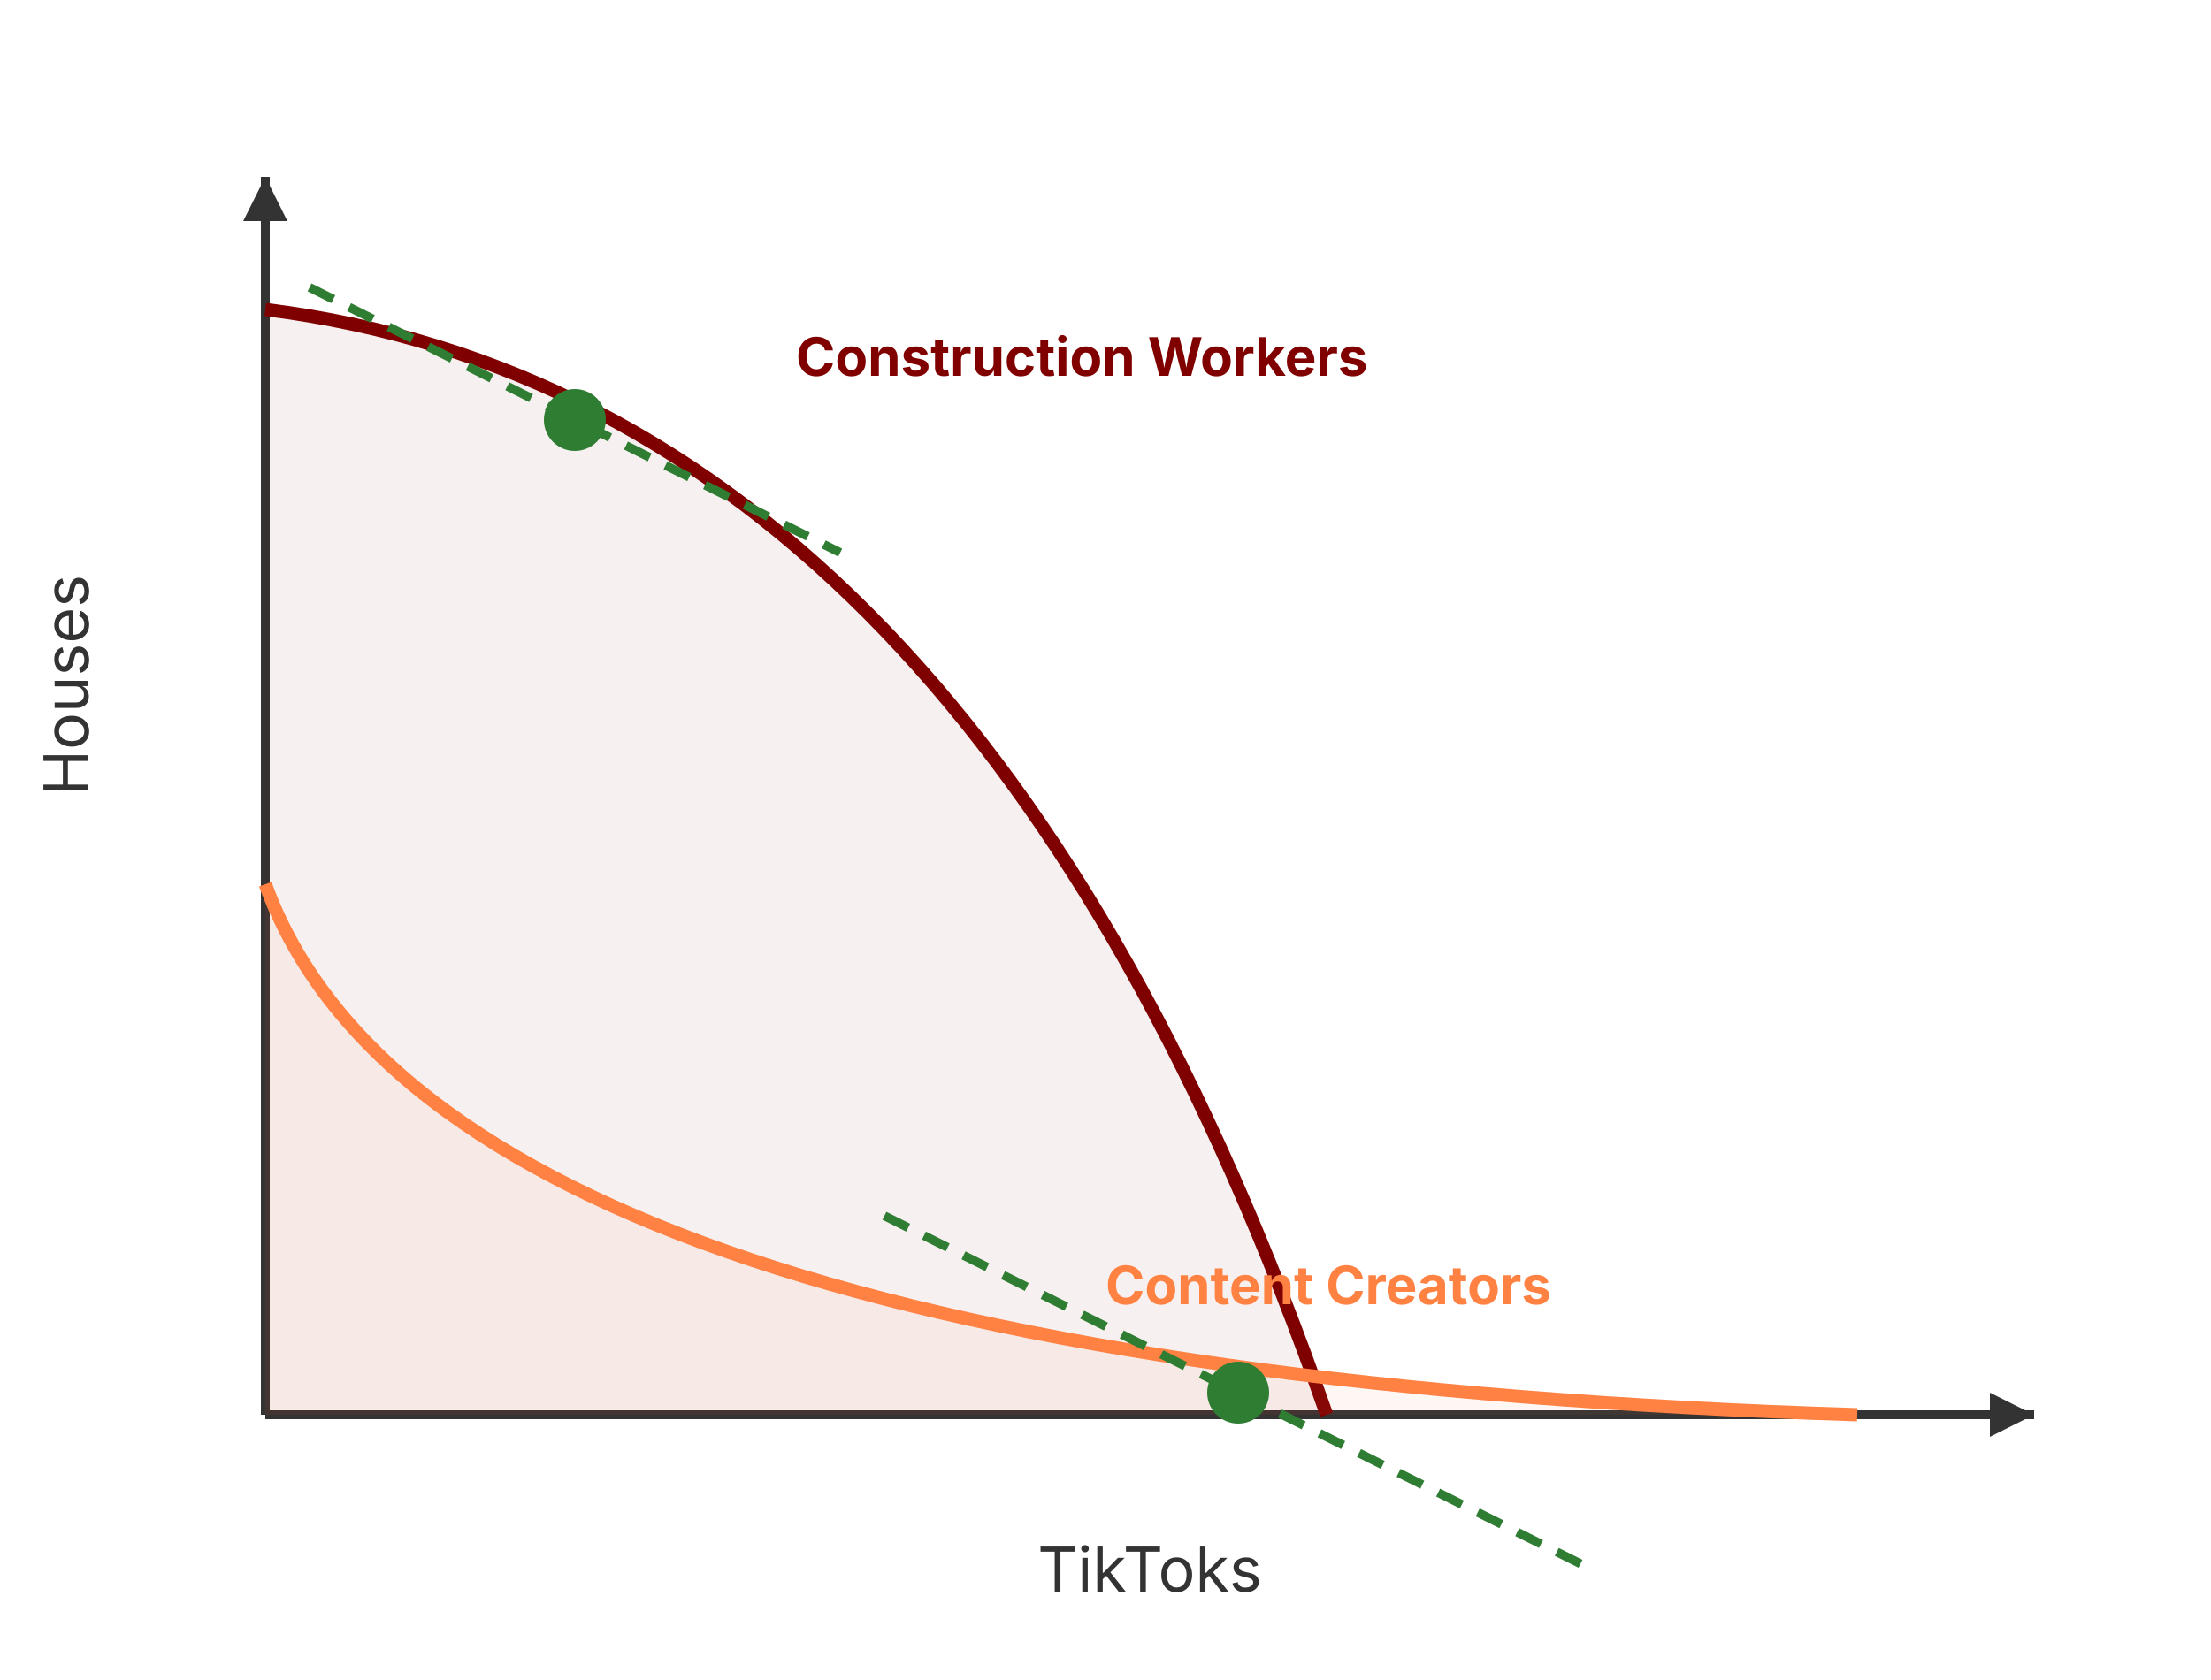
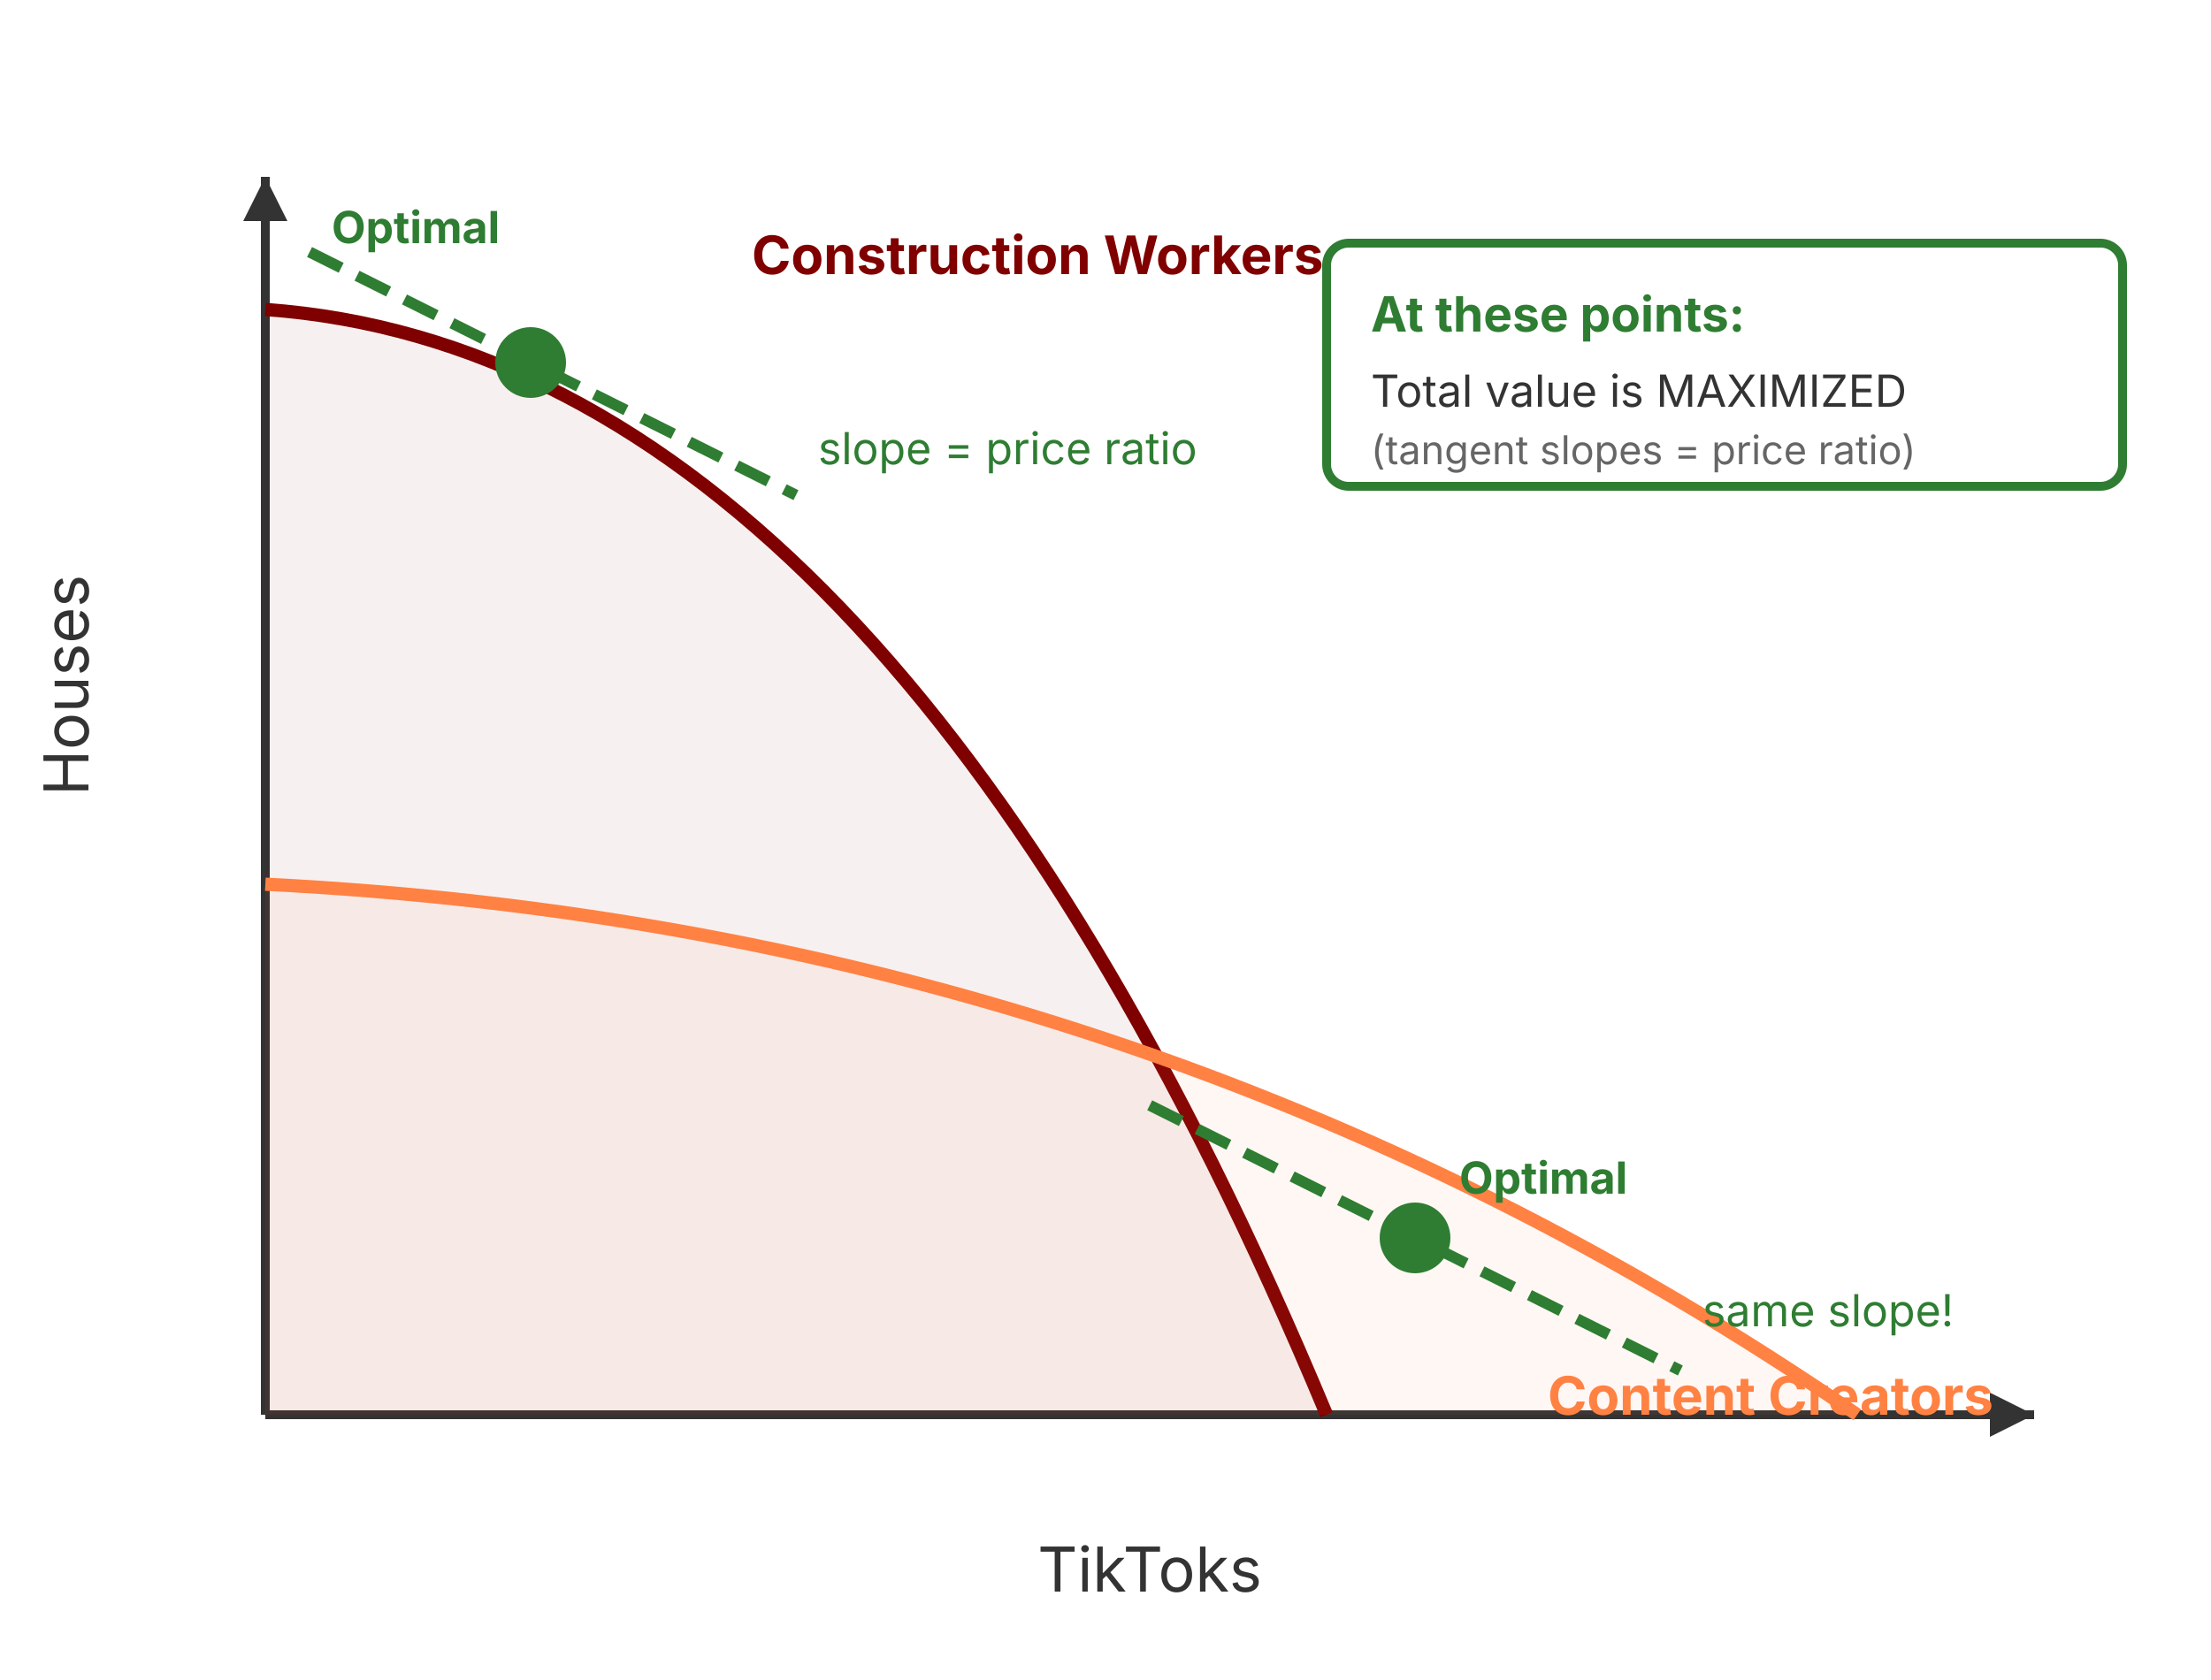
<svg xmlns="http://www.w3.org/2000/svg" viewBox="0 0 500 380">
  <rect width="500" height="380" fill="white" />
  <line x1="60" y1="40" x2="60" y2="320" stroke="#333" stroke-width="2" />
  <line x1="60" y1="320" x2="460" y2="320" stroke="#333" stroke-width="2" />
  <polygon points="60,40 55,50 65,50" fill="#333" />
  <polygon points="460,320 450,315 450,325" fill="#333" />
  <text x="20" y="180" font-family="Inter, sans-serif" font-size="14" fill="#333" transform="rotate(-90, 20, 180)">Houses</text>
  <text x="260" y="360" font-family="Inter, sans-serif" font-size="14" fill="#333" text-anchor="middle">TikToks</text>
-   <path d="M 60 70 Q 220 90 300 320" stroke="#800000" stroke-width="3" fill="none" />
-   <path d="M 60 70 Q 220 90 300 320 L 60 320 Z" fill="#800000" fill-opacity="0.06" />
-   <path d="M 60 200 Q 100 310 420 320" stroke="#ff8243" stroke-width="3" fill="none" />
-   <path d="M 60 200 Q 100 310 420 320 L 60 320 Z" fill="#ff8243" fill-opacity="0.06" />
-   <circle cx="130" cy="95" r="7" fill="#2E7D32" />
-   <circle cx="280" cy="315" r="7" fill="#2E7D32" />
-   <line x1="70" y1="65" x2="190" y2="125" stroke="#2E7D32" stroke-width="2" stroke-dasharray="6,4" />
-   <line x1="200" y1="275" x2="360" y2="355" stroke="#2E7D32" stroke-width="2" stroke-dasharray="6,4" />
-   <text x="180" y="85" font-family="Inter, sans-serif" font-size="12" fill="#800000" font-weight="bold">Construction Workers</text>
-   <text x="250" y="295" font-family="Inter, sans-serif" font-size="12" fill="#ff8243" font-weight="bold">Content Creators</text>
+   <path d="M 60 70 Q 200 80 300 320" stroke="#800000" stroke-width="3" fill="none" />
+   <path d="M 60 70 Q 200 80 300 320 L 60 320 Z" fill="#800000" fill-opacity="0.06" />
+   <path d="M 60 200 Q 260 210 420 320" stroke="#ff8243" stroke-width="3" fill="none" />
+   <path d="M 60 200 Q 260 210 420 320 L 60 320 Z" fill="#ff8243" fill-opacity="0.06" />
+   <circle cx="120" cy="82" r="8" fill="#2E7D32" />
+   <text x="75" y="55" font-family="Inter, sans-serif" font-size="10" fill="#2E7D32" font-weight="bold">Optimal</text>
+   <circle cx="320" cy="280" r="8" fill="#2E7D32" />
+   <text x="330" y="270" font-family="Inter, sans-serif" font-size="10" fill="#2E7D32" font-weight="bold">Optimal</text>
+   <line x1="70" y1="57" x2="180" y2="112" stroke="#2E7D32" stroke-width="2.5" stroke-dasharray="8,4" />
+   <line x1="260" y1="250" x2="380" y2="310" stroke="#2E7D32" stroke-width="2.5" stroke-dasharray="8,4" />
+   <text x="185" y="105" font-family="Inter, sans-serif" font-size="10" fill="#2E7D32">slope = price ratio</text>
+   <text x="385" y="300" font-family="Inter, sans-serif" font-size="10" fill="#2E7D32">same slope!</text>
+   <text x="170" y="62" font-family="Inter, sans-serif" font-size="12" fill="#800000" font-weight="bold">Construction Workers</text>
+   <text x="350" y="320" font-family="Inter, sans-serif" font-size="12" fill="#ff8243" font-weight="bold">Content Creators</text>
+   <rect x="300" y="55" width="180" height="55" fill="white" stroke="#2E7D32" stroke-width="2" rx="5" />
+   <text x="310" y="75" font-family="Inter, sans-serif" font-size="11" fill="#2E7D32" font-weight="bold">At these points:</text>
+   <text x="310" y="92" font-family="Inter, sans-serif" font-size="10" fill="#333">Total value is MAXIMIZED</text>
+   <text x="310" y="105" font-family="Inter, sans-serif" font-size="9" fill="#666">(tangent slopes = price ratio)</text>
</svg>
